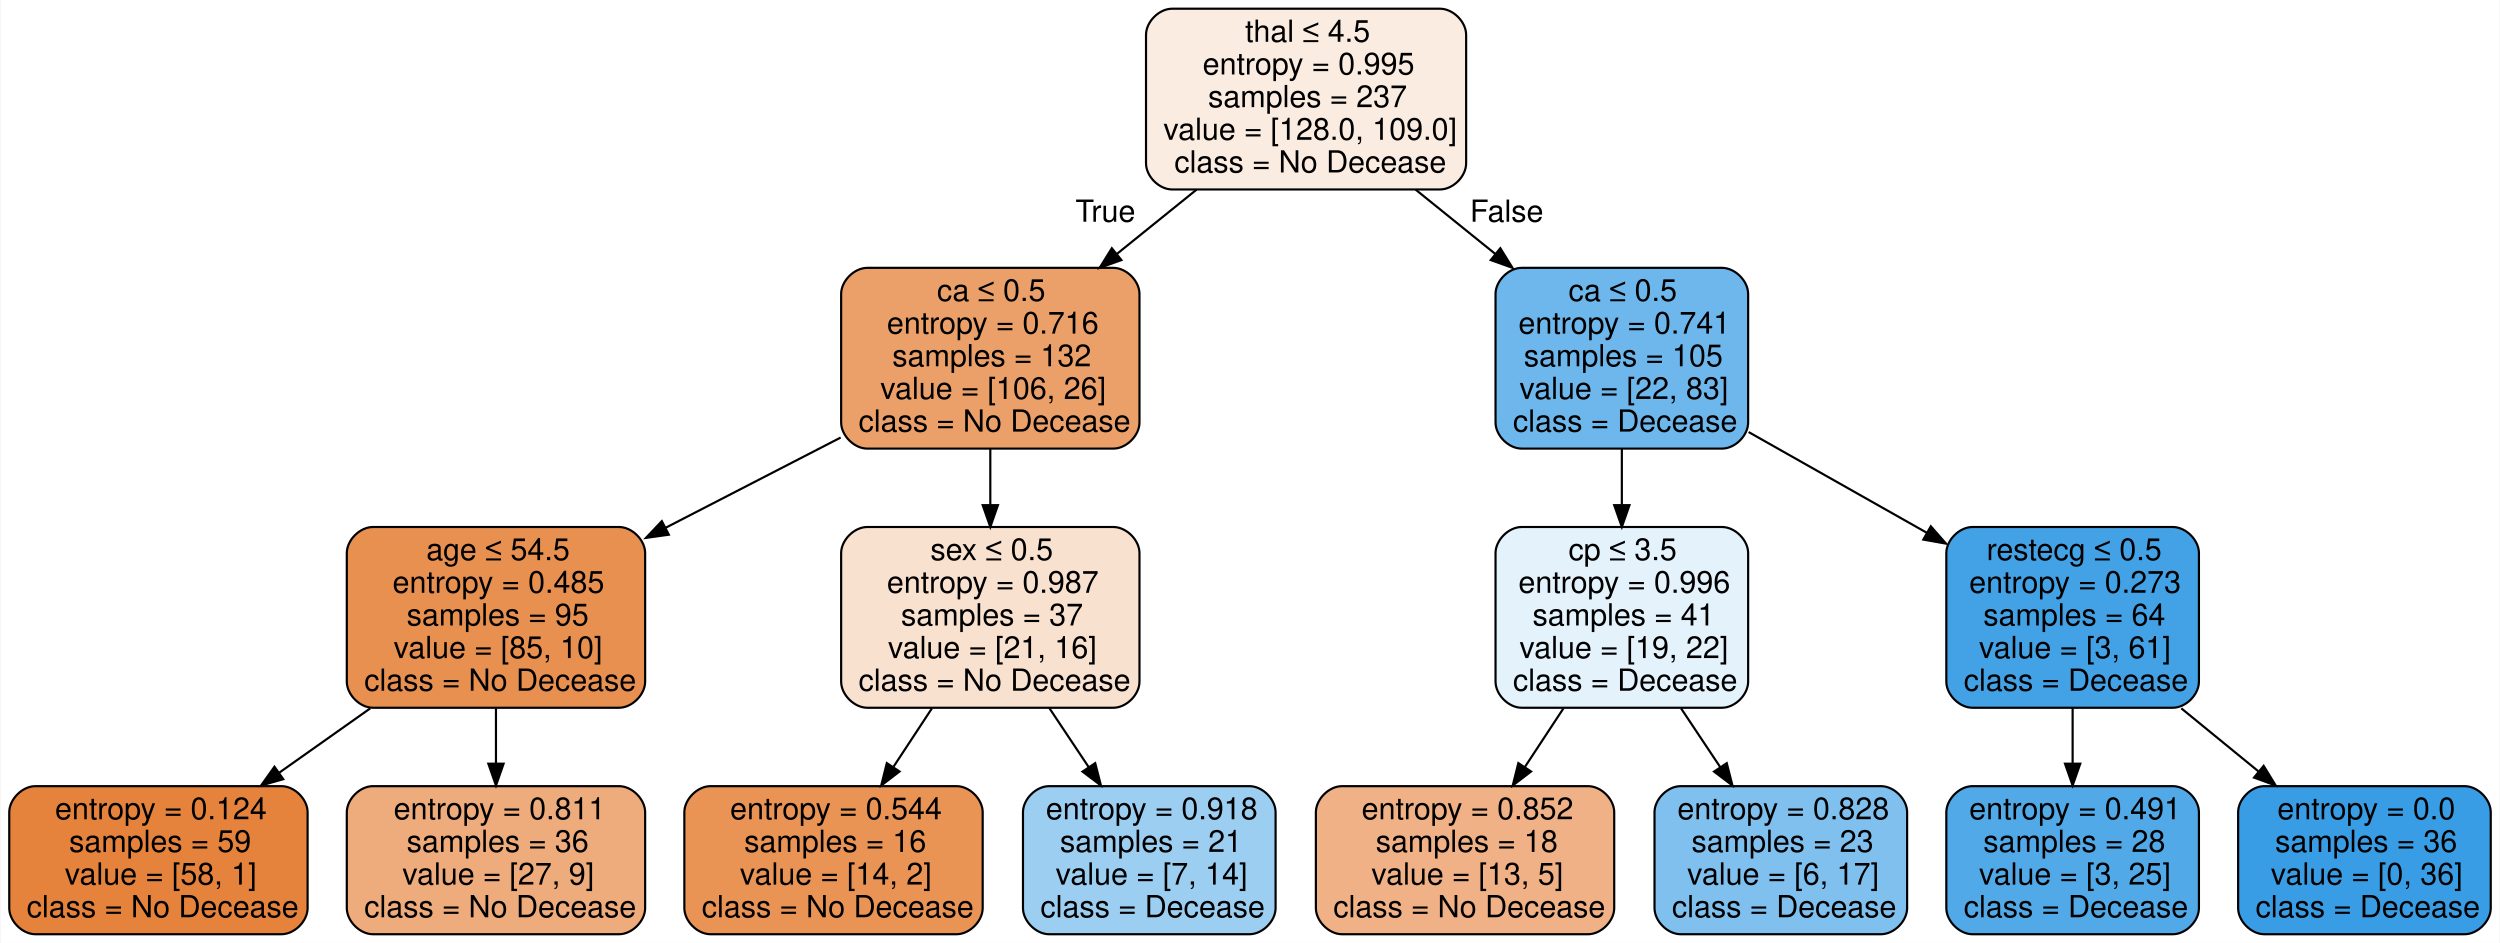
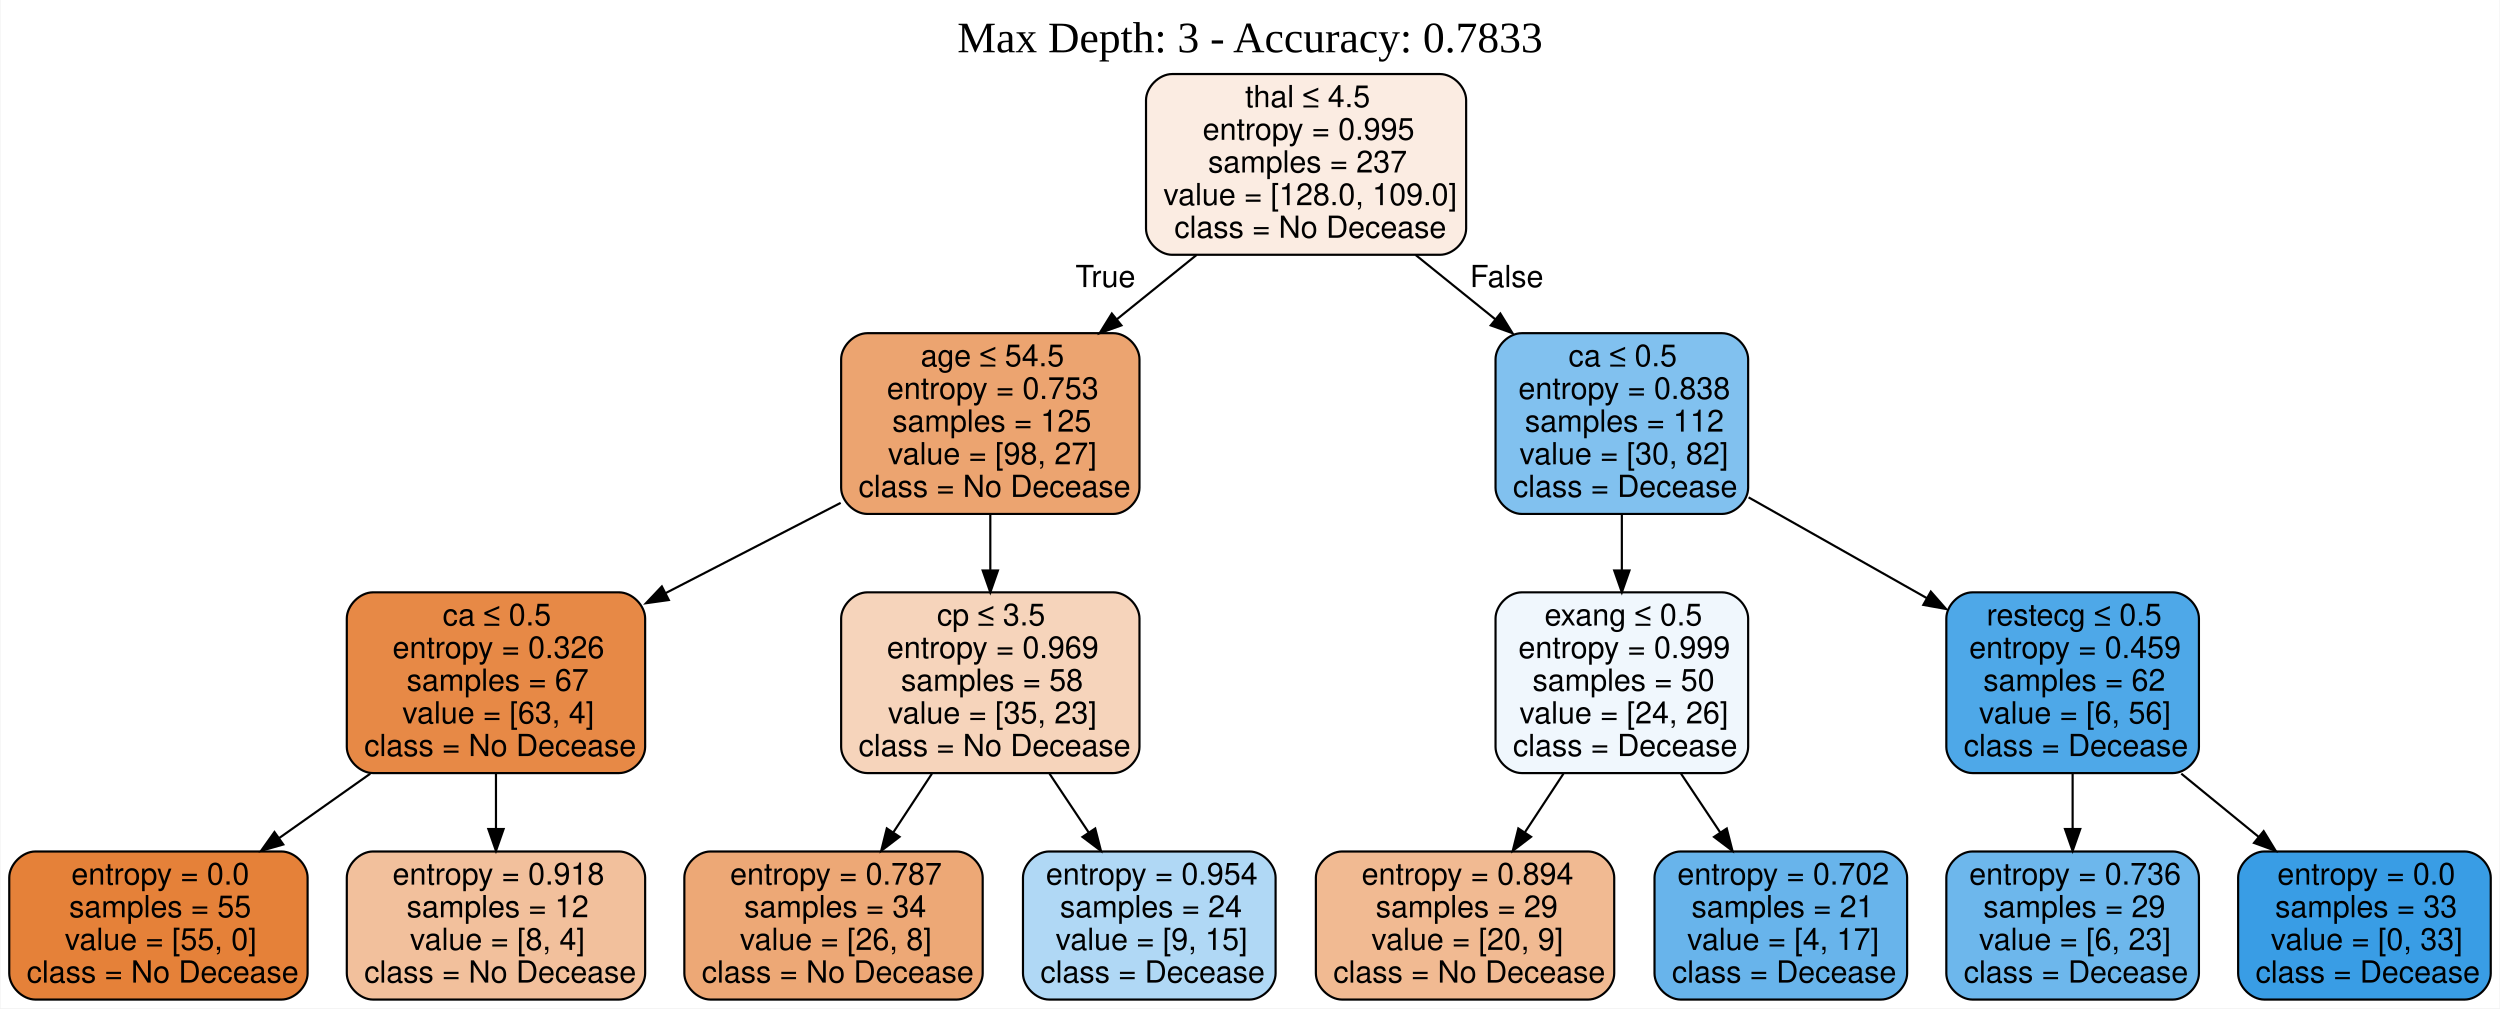
- <svg xmlns="http://www.w3.org/2000/svg" width="1148pt" height="433pt" viewBox="0.00 0.00 1147.50 433.00">
-   <g id="graph0" class="graph" transform="scale(1 1) rotate(0) translate(4 429)">
-     <polygon fill="white" stroke="transparent" points="-4,4 -4,-429 1143.5,-429 1143.5,4 -4,4" />
+ <svg xmlns="http://www.w3.org/2000/svg" width="1148pt" height="463pt" viewBox="0.00 0.00 1147.50 463.00">
+   <g id="graph0" class="graph" transform="scale(1 1) rotate(0) translate(4 459)">
+     <polygon fill="white" stroke="transparent" points="-4,4 -4,-459 1143.5,-459 1143.5,4 -4,4" />
+     <text text-anchor="middle" x="569.75" y="-435" font-family="Times New Roman,serif" font-size="20.00">Max Depth: 3 - Accuracy: 0.7833</text>
    <g id="node1" class="node">
      <path fill="#fbece2" stroke="black" d="M657,-425C657,-425 534,-425 534,-425 528,-425 522,-419 522,-413 522,-413 522,-354 522,-354 522,-348 528,-342 534,-342 534,-342 657,-342 657,-342 663,-342 669,-348 669,-354 669,-354 669,-413 669,-413 669,-419 663,-425 657,-425" />
      <text text-anchor="start" x="567.5" y="-409.8" font-family="Helvetica,sans-Serif" font-size="14.00">thal ≤ 4.5</text>
      <text text-anchor="start" x="548" y="-394.8" font-family="Helvetica,sans-Serif" font-size="14.00">entropy = 0.995</text>
      <text text-anchor="start" x="550.5" y="-379.8" font-family="Helvetica,sans-Serif" font-size="14.00">samples = 237</text>
      <text text-anchor="start" x="530" y="-364.8" font-family="Helvetica,sans-Serif" font-size="14.00">value = [128.0, 109.0]</text>
      <text text-anchor="start" x="535" y="-349.8" font-family="Helvetica,sans-Serif" font-size="14.00">class = No Decease</text>
    </g>
    <g id="node2" class="node">
-       <path fill="#eba06a" stroke="black" d="M507,-306C507,-306 394,-306 394,-306 388,-306 382,-300 382,-294 382,-294 382,-235 382,-235 382,-229 388,-223 394,-223 394,-223 507,-223 507,-223 513,-223 519,-229 519,-235 519,-235 519,-294 519,-294 519,-300 513,-306 507,-306" />
-       <text text-anchor="start" x="426" y="-290.8" font-family="Helvetica,sans-Serif" font-size="14.00">ca ≤ 0.5</text>
-       <text text-anchor="start" x="403" y="-275.8" font-family="Helvetica,sans-Serif" font-size="14.00">entropy = 0.716</text>
-       <text text-anchor="start" x="405.5" y="-260.8" font-family="Helvetica,sans-Serif" font-size="14.00">samples = 132</text>
-       <text text-anchor="start" x="400" y="-245.8" font-family="Helvetica,sans-Serif" font-size="14.00">value = [106, 26]</text>
+       <path fill="#eca470" stroke="black" d="M507,-306C507,-306 394,-306 394,-306 388,-306 382,-300 382,-294 382,-294 382,-235 382,-235 382,-229 388,-223 394,-223 394,-223 507,-223 507,-223 513,-223 519,-229 519,-235 519,-235 519,-294 519,-294 519,-300 513,-306 507,-306" />
+       <text text-anchor="start" x="418.5" y="-290.8" font-family="Helvetica,sans-Serif" font-size="14.00">age ≤ 54.5</text>
+       <text text-anchor="start" x="403" y="-275.8" font-family="Helvetica,sans-Serif" font-size="14.00">entropy = 0.753</text>
+       <text text-anchor="start" x="405.5" y="-260.8" font-family="Helvetica,sans-Serif" font-size="14.00">samples = 125</text>
+       <text text-anchor="start" x="403.5" y="-245.8" font-family="Helvetica,sans-Serif" font-size="14.00">value = [98, 27]</text>
      <text text-anchor="start" x="390" y="-230.8" font-family="Helvetica,sans-Serif" font-size="14.00">class = No Decease</text>
    </g>
    <g id="edge1" class="edge">
      <path fill="none" stroke="black" d="M545.19,-341.91C533.38,-332.38 520.71,-322.15 508.59,-312.37" />
      <polygon fill="black" stroke="black" points="510.7,-309.58 500.72,-306.02 506.3,-315.02 510.7,-309.58" />
      <text text-anchor="middle" x="503.37" y="-327.18" font-family="Helvetica,sans-Serif" font-size="14.00">True</text>
    </g>
    <g id="node9" class="node">
-       <path fill="#6db7ec" stroke="black" d="M786.5,-306C786.5,-306 694.5,-306 694.5,-306 688.5,-306 682.5,-300 682.5,-294 682.5,-294 682.5,-235 682.5,-235 682.5,-229 688.5,-223 694.5,-223 694.5,-223 786.5,-223 786.5,-223 792.5,-223 798.5,-229 798.5,-235 798.5,-235 798.5,-294 798.5,-294 798.5,-300 792.5,-306 786.5,-306" />
+       <path fill="#81c1ef" stroke="black" d="M786.5,-306C786.5,-306 694.5,-306 694.5,-306 688.5,-306 682.5,-300 682.5,-294 682.5,-294 682.5,-235 682.5,-235 682.5,-229 688.5,-223 694.5,-223 694.5,-223 786.5,-223 786.5,-223 792.5,-223 798.5,-229 798.5,-235 798.5,-235 798.5,-294 798.5,-294 798.5,-300 792.5,-306 786.5,-306" />
      <text text-anchor="start" x="716" y="-290.8" font-family="Helvetica,sans-Serif" font-size="14.00">ca ≤ 0.5</text>
-       <text text-anchor="start" x="693" y="-275.8" font-family="Helvetica,sans-Serif" font-size="14.00">entropy = 0.741</text>
-       <text text-anchor="start" x="695.5" y="-260.8" font-family="Helvetica,sans-Serif" font-size="14.00">samples = 105</text>
-       <text text-anchor="start" x="693.5" y="-245.8" font-family="Helvetica,sans-Serif" font-size="14.00">value = [22, 83]</text>
+       <text text-anchor="start" x="693" y="-275.8" font-family="Helvetica,sans-Serif" font-size="14.00">entropy = 0.838</text>
+       <text text-anchor="start" x="696" y="-260.8" font-family="Helvetica,sans-Serif" font-size="14.00">samples = 112</text>
+       <text text-anchor="start" x="693.5" y="-245.8" font-family="Helvetica,sans-Serif" font-size="14.00">value = [30, 82]</text>
      <text text-anchor="start" x="690.5" y="-230.8" font-family="Helvetica,sans-Serif" font-size="14.00">class = Decease</text>
    </g>
    <g id="edge8" class="edge">
      <path fill="none" stroke="black" d="M645.81,-341.91C657.62,-332.38 670.29,-322.15 682.41,-312.37" />
      <polygon fill="black" stroke="black" points="684.7,-315.02 690.28,-306.02 680.3,-309.58 684.7,-315.02" />
      <text text-anchor="middle" x="687.63" y="-327.18" font-family="Helvetica,sans-Serif" font-size="14.00">False</text>
    </g>
    <g id="node3" class="node">
-       <path fill="#e89050" stroke="black" d="M280,-187C280,-187 167,-187 167,-187 161,-187 155,-181 155,-175 155,-175 155,-116 155,-116 155,-110 161,-104 167,-104 167,-104 280,-104 280,-104 286,-104 292,-110 292,-116 292,-116 292,-175 292,-175 292,-181 286,-187 280,-187" />
-       <text text-anchor="start" x="191.5" y="-171.8" font-family="Helvetica,sans-Serif" font-size="14.00">age ≤ 54.5</text>
-       <text text-anchor="start" x="176" y="-156.8" font-family="Helvetica,sans-Serif" font-size="14.00">entropy = 0.485</text>
-       <text text-anchor="start" x="182.5" y="-141.8" font-family="Helvetica,sans-Serif" font-size="14.00">samples = 95</text>
-       <text text-anchor="start" x="176.5" y="-126.8" font-family="Helvetica,sans-Serif" font-size="14.00">value = [85, 10]</text>
+       <path fill="#e78946" stroke="black" d="M280,-187C280,-187 167,-187 167,-187 161,-187 155,-181 155,-175 155,-175 155,-116 155,-116 155,-110 161,-104 167,-104 167,-104 280,-104 280,-104 286,-104 292,-110 292,-116 292,-116 292,-175 292,-175 292,-181 286,-187 280,-187" />
+       <text text-anchor="start" x="199" y="-171.8" font-family="Helvetica,sans-Serif" font-size="14.00">ca ≤ 0.5</text>
+       <text text-anchor="start" x="176" y="-156.8" font-family="Helvetica,sans-Serif" font-size="14.00">entropy = 0.326</text>
+       <text text-anchor="start" x="182.5" y="-141.8" font-family="Helvetica,sans-Serif" font-size="14.00">samples = 67</text>
+       <text text-anchor="start" x="180.5" y="-126.8" font-family="Helvetica,sans-Serif" font-size="14.00">value = [63, 4]</text>
      <text text-anchor="start" x="163" y="-111.8" font-family="Helvetica,sans-Serif" font-size="14.00">class = No Decease</text>
    </g>
    <g id="edge2" class="edge">
      <path fill="none" stroke="black" d="M381.78,-228.08C356.45,-215.02 327.57,-200.14 301.48,-186.69" />
      <polygon fill="black" stroke="black" points="302.87,-183.47 292.38,-182 299.67,-189.7 302.87,-183.47" />
    </g>
    <g id="node6" class="node">
-       <path fill="#f9e1d0" stroke="black" d="M507,-187C507,-187 394,-187 394,-187 388,-187 382,-181 382,-175 382,-175 382,-116 382,-116 382,-110 388,-104 394,-104 394,-104 507,-104 507,-104 513,-104 519,-110 519,-116 519,-116 519,-175 519,-175 519,-181 513,-187 507,-187" />
-       <text text-anchor="start" x="423" y="-171.8" font-family="Helvetica,sans-Serif" font-size="14.00">sex ≤ 0.5</text>
-       <text text-anchor="start" x="403" y="-156.8" font-family="Helvetica,sans-Serif" font-size="14.00">entropy = 0.987</text>
-       <text text-anchor="start" x="409.5" y="-141.8" font-family="Helvetica,sans-Serif" font-size="14.00">samples = 37</text>
-       <text text-anchor="start" x="403.5" y="-126.8" font-family="Helvetica,sans-Serif" font-size="14.00">value = [21, 16]</text>
+       <path fill="#f6d4bb" stroke="black" d="M507,-187C507,-187 394,-187 394,-187 388,-187 382,-181 382,-175 382,-175 382,-116 382,-116 382,-110 388,-104 394,-104 394,-104 507,-104 507,-104 513,-104 519,-110 519,-116 519,-116 519,-175 519,-175 519,-181 513,-187 507,-187" />
+       <text text-anchor="start" x="426" y="-171.8" font-family="Helvetica,sans-Serif" font-size="14.00">cp ≤ 3.5</text>
+       <text text-anchor="start" x="403" y="-156.8" font-family="Helvetica,sans-Serif" font-size="14.00">entropy = 0.969</text>
+       <text text-anchor="start" x="409.5" y="-141.8" font-family="Helvetica,sans-Serif" font-size="14.00">samples = 58</text>
+       <text text-anchor="start" x="403.5" y="-126.8" font-family="Helvetica,sans-Serif" font-size="14.00">value = [35, 23]</text>
      <text text-anchor="start" x="390" y="-111.8" font-family="Helvetica,sans-Serif" font-size="14.00">class = No Decease</text>
    </g>
    <g id="edge5" class="edge">
      <path fill="none" stroke="black" d="M450.5,-222.91C450.5,-214.65 450.5,-205.86 450.5,-197.3" />
      <polygon fill="black" stroke="black" points="454,-197.02 450.5,-187.02 447,-197.02 454,-197.02" />
    </g>
    <g id="node4" class="node">
-       <path fill="#e5833c" stroke="black" d="M125,-68C125,-68 12,-68 12,-68 6,-68 0,-62 0,-56 0,-56 0,-12 0,-12 0,-6 6,0 12,0 12,0 125,0 125,0 131,0 137,-6 137,-12 137,-12 137,-56 137,-56 137,-62 131,-68 125,-68" />
-       <text text-anchor="start" x="21" y="-52.8" font-family="Helvetica,sans-Serif" font-size="14.00">entropy = 0.124</text>
-       <text text-anchor="start" x="27.5" y="-37.8" font-family="Helvetica,sans-Serif" font-size="14.00">samples = 59</text>
-       <text text-anchor="start" x="25.5" y="-22.8" font-family="Helvetica,sans-Serif" font-size="14.00">value = [58, 1]</text>
+       <path fill="#e58139" stroke="black" d="M125,-68C125,-68 12,-68 12,-68 6,-68 0,-62 0,-56 0,-56 0,-12 0,-12 0,-6 6,0 12,0 12,0 125,0 125,0 131,0 137,-6 137,-12 137,-12 137,-56 137,-56 137,-62 131,-68 125,-68" />
+       <text text-anchor="start" x="28.5" y="-52.8" font-family="Helvetica,sans-Serif" font-size="14.00">entropy = 0.0</text>
+       <text text-anchor="start" x="27.5" y="-37.8" font-family="Helvetica,sans-Serif" font-size="14.00">samples = 55</text>
+       <text text-anchor="start" x="25.5" y="-22.8" font-family="Helvetica,sans-Serif" font-size="14.00">value = [55, 0]</text>
      <text text-anchor="start" x="8" y="-7.8" font-family="Helvetica,sans-Serif" font-size="14.00">class = No Decease</text>
    </g>
    <g id="edge3" class="edge">
      <path fill="none" stroke="black" d="M165.78,-103.73C152.1,-94.06 137.53,-83.77 123.95,-74.17" />
      <polygon fill="black" stroke="black" points="125.82,-71.21 115.64,-68.3 121.78,-76.93 125.82,-71.21" />
    </g>
    <g id="node5" class="node">
-       <path fill="#eeab7b" stroke="black" d="M280,-68C280,-68 167,-68 167,-68 161,-68 155,-62 155,-56 155,-56 155,-12 155,-12 155,-6 161,0 167,0 167,0 280,0 280,0 286,0 292,-6 292,-12 292,-12 292,-56 292,-56 292,-62 286,-68 280,-68" />
-       <text text-anchor="start" x="176.5" y="-52.8" font-family="Helvetica,sans-Serif" font-size="14.00">entropy = 0.811</text>
-       <text text-anchor="start" x="182.5" y="-37.8" font-family="Helvetica,sans-Serif" font-size="14.00">samples = 36</text>
-       <text text-anchor="start" x="180.5" y="-22.8" font-family="Helvetica,sans-Serif" font-size="14.00">value = [27, 9]</text>
+       <path fill="#f2c09c" stroke="black" d="M280,-68C280,-68 167,-68 167,-68 161,-68 155,-62 155,-56 155,-56 155,-12 155,-12 155,-6 161,0 167,0 167,0 280,0 280,0 286,0 292,-6 292,-12 292,-12 292,-56 292,-56 292,-62 286,-68 280,-68" />
+       <text text-anchor="start" x="176" y="-52.8" font-family="Helvetica,sans-Serif" font-size="14.00">entropy = 0.918</text>
+       <text text-anchor="start" x="182.5" y="-37.8" font-family="Helvetica,sans-Serif" font-size="14.00">samples = 12</text>
+       <text text-anchor="start" x="184" y="-22.8" font-family="Helvetica,sans-Serif" font-size="14.00">value = [8, 4]</text>
      <text text-anchor="start" x="163" y="-7.8" font-family="Helvetica,sans-Serif" font-size="14.00">class = No Decease</text>
    </g>
    <g id="edge4" class="edge">
      <path fill="none" stroke="black" d="M223.5,-103.73C223.5,-95.52 223.5,-86.86 223.5,-78.56" />
      <polygon fill="black" stroke="black" points="227,-78.3 223.5,-68.3 220,-78.3 227,-78.3" />
    </g>
    <g id="node7" class="node">
-       <path fill="#e99355" stroke="black" d="M435,-68C435,-68 322,-68 322,-68 316,-68 310,-62 310,-56 310,-56 310,-12 310,-12 310,-6 316,0 322,0 322,0 435,0 435,0 441,0 447,-6 447,-12 447,-12 447,-56 447,-56 447,-62 441,-68 435,-68" />
-       <text text-anchor="start" x="331" y="-52.8" font-family="Helvetica,sans-Serif" font-size="14.00">entropy = 0.544</text>
-       <text text-anchor="start" x="337.5" y="-37.8" font-family="Helvetica,sans-Serif" font-size="14.00">samples = 16</text>
-       <text text-anchor="start" x="335.5" y="-22.8" font-family="Helvetica,sans-Serif" font-size="14.00">value = [14, 2]</text>
+       <path fill="#eda876" stroke="black" d="M435,-68C435,-68 322,-68 322,-68 316,-68 310,-62 310,-56 310,-56 310,-12 310,-12 310,-6 316,0 322,0 322,0 435,0 435,0 441,0 447,-6 447,-12 447,-12 447,-56 447,-56 447,-62 441,-68 435,-68" />
+       <text text-anchor="start" x="331" y="-52.8" font-family="Helvetica,sans-Serif" font-size="14.00">entropy = 0.787</text>
+       <text text-anchor="start" x="337.5" y="-37.8" font-family="Helvetica,sans-Serif" font-size="14.00">samples = 34</text>
+       <text text-anchor="start" x="335.5" y="-22.8" font-family="Helvetica,sans-Serif" font-size="14.00">value = [26, 8]</text>
      <text text-anchor="start" x="318" y="-7.8" font-family="Helvetica,sans-Serif" font-size="14.00">class = No Decease</text>
    </g>
    <g id="edge6" class="edge">
      <path fill="none" stroke="black" d="M423.69,-103.73C417.93,-94.97 411.84,-85.7 406.05,-76.91" />
      <polygon fill="black" stroke="black" points="408.81,-74.73 400.4,-68.3 402.97,-78.58 408.81,-74.73" />
    </g>
    <g id="node8" class="node">
-       <path fill="#9ccef2" stroke="black" d="M569.5,-68C569.5,-68 477.5,-68 477.5,-68 471.5,-68 465.5,-62 465.5,-56 465.5,-56 465.5,-12 465.5,-12 465.5,-6 471.5,0 477.5,0 477.5,0 569.5,0 569.5,0 575.5,0 581.5,-6 581.5,-12 581.5,-12 581.5,-56 581.5,-56 581.5,-62 575.5,-68 569.5,-68" />
-       <text text-anchor="start" x="476" y="-52.8" font-family="Helvetica,sans-Serif" font-size="14.00">entropy = 0.918</text>
-       <text text-anchor="start" x="482.5" y="-37.8" font-family="Helvetica,sans-Serif" font-size="14.00">samples = 21</text>
-       <text text-anchor="start" x="480.5" y="-22.8" font-family="Helvetica,sans-Serif" font-size="14.00">value = [7, 14]</text>
+       <path fill="#b0d8f5" stroke="black" d="M569.5,-68C569.5,-68 477.5,-68 477.5,-68 471.5,-68 465.5,-62 465.5,-56 465.5,-56 465.5,-12 465.5,-12 465.5,-6 471.5,0 477.5,0 477.5,0 569.5,0 569.5,0 575.5,0 581.5,-6 581.5,-12 581.5,-12 581.5,-56 581.5,-56 581.5,-62 575.5,-68 569.5,-68" />
+       <text text-anchor="start" x="476" y="-52.8" font-family="Helvetica,sans-Serif" font-size="14.00">entropy = 0.954</text>
+       <text text-anchor="start" x="482.5" y="-37.8" font-family="Helvetica,sans-Serif" font-size="14.00">samples = 24</text>
+       <text text-anchor="start" x="480.5" y="-22.8" font-family="Helvetica,sans-Serif" font-size="14.00">value = [9, 15]</text>
      <text text-anchor="start" x="473.5" y="-7.8" font-family="Helvetica,sans-Serif" font-size="14.00">class = Decease</text>
    </g>
    <g id="edge7" class="edge">
      <path fill="none" stroke="black" d="M477.68,-103.73C483.58,-94.88 489.83,-85.51 495.75,-76.63" />
      <polygon fill="black" stroke="black" points="498.67,-78.56 501.3,-68.3 492.84,-74.68 498.67,-78.56" />
    </g>
    <g id="node10" class="node">
-       <path fill="#e4f2fb" stroke="black" d="M786.5,-187C786.5,-187 694.5,-187 694.5,-187 688.5,-187 682.5,-181 682.5,-175 682.5,-175 682.5,-116 682.5,-116 682.5,-110 688.5,-104 694.5,-104 694.5,-104 786.5,-104 786.5,-104 792.5,-104 798.5,-110 798.5,-116 798.5,-116 798.5,-175 798.5,-175 798.5,-181 792.5,-187 786.5,-187" />
-       <text text-anchor="start" x="716" y="-171.8" font-family="Helvetica,sans-Serif" font-size="14.00">cp ≤ 3.5</text>
-       <text text-anchor="start" x="693" y="-156.8" font-family="Helvetica,sans-Serif" font-size="14.00">entropy = 0.996</text>
-       <text text-anchor="start" x="699.5" y="-141.8" font-family="Helvetica,sans-Serif" font-size="14.00">samples = 41</text>
-       <text text-anchor="start" x="693.5" y="-126.8" font-family="Helvetica,sans-Serif" font-size="14.00">value = [19, 22]</text>
+       <path fill="#f0f7fd" stroke="black" d="M786.5,-187C786.5,-187 694.5,-187 694.5,-187 688.5,-187 682.5,-181 682.5,-175 682.5,-175 682.5,-116 682.5,-116 682.5,-110 688.5,-104 694.5,-104 694.5,-104 786.5,-104 786.5,-104 792.5,-104 798.5,-110 798.5,-116 798.5,-116 798.5,-175 798.5,-175 798.5,-181 792.5,-187 786.5,-187" />
+       <text text-anchor="start" x="705" y="-171.8" font-family="Helvetica,sans-Serif" font-size="14.00">exang ≤ 0.5</text>
+       <text text-anchor="start" x="693" y="-156.8" font-family="Helvetica,sans-Serif" font-size="14.00">entropy = 0.999</text>
+       <text text-anchor="start" x="699.5" y="-141.8" font-family="Helvetica,sans-Serif" font-size="14.00">samples = 50</text>
+       <text text-anchor="start" x="693.5" y="-126.8" font-family="Helvetica,sans-Serif" font-size="14.00">value = [24, 26]</text>
      <text text-anchor="start" x="690.5" y="-111.8" font-family="Helvetica,sans-Serif" font-size="14.00">class = Decease</text>
    </g>
    <g id="edge9" class="edge">
      <path fill="none" stroke="black" d="M740.5,-222.91C740.5,-214.65 740.5,-205.86 740.5,-197.3" />
      <polygon fill="black" stroke="black" points="744,-197.02 740.5,-187.02 737,-197.02 744,-197.02" />
    </g>
    <g id="node13" class="node">
-       <path fill="#43a2e6" stroke="black" d="M993.5,-187C993.5,-187 901.5,-187 901.5,-187 895.5,-187 889.5,-181 889.5,-175 889.5,-175 889.5,-116 889.5,-116 889.5,-110 895.5,-104 901.5,-104 901.5,-104 993.5,-104 993.5,-104 999.5,-104 1005.5,-110 1005.5,-116 1005.5,-116 1005.5,-175 1005.5,-175 1005.5,-181 999.5,-187 993.5,-187" />
+       <path fill="#4ea8e8" stroke="black" d="M993.5,-187C993.5,-187 901.5,-187 901.5,-187 895.5,-187 889.5,-181 889.5,-175 889.5,-175 889.5,-116 889.5,-116 889.5,-110 895.5,-104 901.5,-104 901.5,-104 993.5,-104 993.5,-104 999.5,-104 1005.5,-110 1005.5,-116 1005.5,-116 1005.5,-175 1005.5,-175 1005.5,-181 999.5,-187 993.5,-187" />
      <text text-anchor="start" x="908" y="-171.8" font-family="Helvetica,sans-Serif" font-size="14.00">restecg ≤ 0.5</text>
-       <text text-anchor="start" x="900" y="-156.8" font-family="Helvetica,sans-Serif" font-size="14.00">entropy = 0.273</text>
-       <text text-anchor="start" x="906.5" y="-141.8" font-family="Helvetica,sans-Serif" font-size="14.00">samples = 64</text>
-       <text text-anchor="start" x="904.5" y="-126.8" font-family="Helvetica,sans-Serif" font-size="14.00">value = [3, 61]</text>
+       <text text-anchor="start" x="900" y="-156.8" font-family="Helvetica,sans-Serif" font-size="14.00">entropy = 0.459</text>
+       <text text-anchor="start" x="906.5" y="-141.8" font-family="Helvetica,sans-Serif" font-size="14.00">samples = 62</text>
+       <text text-anchor="start" x="904.5" y="-126.8" font-family="Helvetica,sans-Serif" font-size="14.00">value = [6, 56]</text>
      <text text-anchor="start" x="897.5" y="-111.8" font-family="Helvetica,sans-Serif" font-size="14.00">class = Decease</text>
    </g>
    <g id="edge12" class="edge">
      <path fill="none" stroke="black" d="M798.71,-230.6C824.17,-216.21 854.19,-199.24 880.57,-184.33" />
      <polygon fill="black" stroke="black" points="882.38,-187.33 889.37,-179.36 878.94,-181.23 882.38,-187.33" />
    </g>
    <g id="node11" class="node">
-       <path fill="#efb185" stroke="black" d="M725,-68C725,-68 612,-68 612,-68 606,-68 600,-62 600,-56 600,-56 600,-12 600,-12 600,-6 606,0 612,0 612,0 725,0 725,0 731,0 737,-6 737,-12 737,-12 737,-56 737,-56 737,-62 731,-68 725,-68" />
-       <text text-anchor="start" x="621" y="-52.8" font-family="Helvetica,sans-Serif" font-size="14.00">entropy = 0.852</text>
-       <text text-anchor="start" x="627.5" y="-37.8" font-family="Helvetica,sans-Serif" font-size="14.00">samples = 18</text>
-       <text text-anchor="start" x="625.5" y="-22.8" font-family="Helvetica,sans-Serif" font-size="14.00">value = [13, 5]</text>
+       <path fill="#f1ba92" stroke="black" d="M725,-68C725,-68 612,-68 612,-68 606,-68 600,-62 600,-56 600,-56 600,-12 600,-12 600,-6 606,0 612,0 612,0 725,0 725,0 731,0 737,-6 737,-12 737,-12 737,-56 737,-56 737,-62 731,-68 725,-68" />
+       <text text-anchor="start" x="621" y="-52.8" font-family="Helvetica,sans-Serif" font-size="14.00">entropy = 0.894</text>
+       <text text-anchor="start" x="627.5" y="-37.8" font-family="Helvetica,sans-Serif" font-size="14.00">samples = 29</text>
+       <text text-anchor="start" x="625.5" y="-22.8" font-family="Helvetica,sans-Serif" font-size="14.00">value = [20, 9]</text>
      <text text-anchor="start" x="608" y="-7.8" font-family="Helvetica,sans-Serif" font-size="14.00">class = No Decease</text>
    </g>
    <g id="edge10" class="edge">
      <path fill="none" stroke="black" d="M713.69,-103.73C707.93,-94.97 701.84,-85.7 696.05,-76.91" />
      <polygon fill="black" stroke="black" points="698.81,-74.73 690.4,-68.3 692.97,-78.58 698.81,-74.73" />
    </g>
    <g id="node12" class="node">
-       <path fill="#7fc0ee" stroke="black" d="M859.5,-68C859.5,-68 767.5,-68 767.5,-68 761.5,-68 755.5,-62 755.5,-56 755.5,-56 755.5,-12 755.5,-12 755.5,-6 761.5,0 767.5,0 767.5,0 859.5,0 859.5,0 865.5,0 871.5,-6 871.5,-12 871.5,-12 871.5,-56 871.5,-56 871.5,-62 865.5,-68 859.5,-68" />
-       <text text-anchor="start" x="766" y="-52.8" font-family="Helvetica,sans-Serif" font-size="14.00">entropy = 0.828</text>
-       <text text-anchor="start" x="772.5" y="-37.8" font-family="Helvetica,sans-Serif" font-size="14.00">samples = 23</text>
-       <text text-anchor="start" x="770.5" y="-22.8" font-family="Helvetica,sans-Serif" font-size="14.00">value = [6, 17]</text>
+       <path fill="#68b4eb" stroke="black" d="M859.5,-68C859.5,-68 767.5,-68 767.5,-68 761.5,-68 755.5,-62 755.5,-56 755.5,-56 755.5,-12 755.5,-12 755.5,-6 761.5,0 767.5,0 767.5,0 859.5,0 859.5,0 865.5,0 871.5,-6 871.5,-12 871.5,-12 871.5,-56 871.5,-56 871.5,-62 865.5,-68 859.5,-68" />
+       <text text-anchor="start" x="766" y="-52.8" font-family="Helvetica,sans-Serif" font-size="14.00">entropy = 0.702</text>
+       <text text-anchor="start" x="772.5" y="-37.8" font-family="Helvetica,sans-Serif" font-size="14.00">samples = 21</text>
+       <text text-anchor="start" x="770.5" y="-22.8" font-family="Helvetica,sans-Serif" font-size="14.00">value = [4, 17]</text>
      <text text-anchor="start" x="763.5" y="-7.8" font-family="Helvetica,sans-Serif" font-size="14.00">class = Decease</text>
    </g>
    <g id="edge11" class="edge">
      <path fill="none" stroke="black" d="M767.68,-103.73C773.58,-94.88 779.83,-85.51 785.75,-76.63" />
      <polygon fill="black" stroke="black" points="788.67,-78.56 791.3,-68.3 782.84,-74.68 788.67,-78.56" />
    </g>
    <g id="node14" class="node">
-       <path fill="#51a9e8" stroke="black" d="M993.5,-68C993.5,-68 901.5,-68 901.5,-68 895.5,-68 889.5,-62 889.5,-56 889.5,-56 889.5,-12 889.5,-12 889.5,-6 895.5,0 901.5,0 901.5,0 993.5,0 993.5,0 999.5,0 1005.5,-6 1005.5,-12 1005.5,-12 1005.5,-56 1005.5,-56 1005.5,-62 999.5,-68 993.5,-68" />
-       <text text-anchor="start" x="900" y="-52.8" font-family="Helvetica,sans-Serif" font-size="14.00">entropy = 0.491</text>
-       <text text-anchor="start" x="906.5" y="-37.8" font-family="Helvetica,sans-Serif" font-size="14.00">samples = 28</text>
-       <text text-anchor="start" x="904.5" y="-22.8" font-family="Helvetica,sans-Serif" font-size="14.00">value = [3, 25]</text>
+       <path fill="#6db7ec" stroke="black" d="M993.5,-68C993.5,-68 901.5,-68 901.5,-68 895.5,-68 889.5,-62 889.5,-56 889.5,-56 889.5,-12 889.5,-12 889.5,-6 895.5,0 901.5,0 901.5,0 993.5,0 993.5,0 999.5,0 1005.5,-6 1005.5,-12 1005.5,-12 1005.5,-56 1005.5,-56 1005.5,-62 999.5,-68 993.5,-68" />
+       <text text-anchor="start" x="900" y="-52.8" font-family="Helvetica,sans-Serif" font-size="14.00">entropy = 0.736</text>
+       <text text-anchor="start" x="906.5" y="-37.8" font-family="Helvetica,sans-Serif" font-size="14.00">samples = 29</text>
+       <text text-anchor="start" x="904.5" y="-22.8" font-family="Helvetica,sans-Serif" font-size="14.00">value = [6, 23]</text>
      <text text-anchor="start" x="897.5" y="-7.8" font-family="Helvetica,sans-Serif" font-size="14.00">class = Decease</text>
    </g>
    <g id="edge13" class="edge">
      <path fill="none" stroke="black" d="M947.5,-103.73C947.5,-95.52 947.5,-86.86 947.5,-78.56" />
      <polygon fill="black" stroke="black" points="951,-78.3 947.5,-68.3 944,-78.3 951,-78.3" />
    </g>
    <g id="node15" class="node">
      <path fill="#399de5" stroke="black" d="M1127.5,-68C1127.5,-68 1035.5,-68 1035.5,-68 1029.5,-68 1023.5,-62 1023.5,-56 1023.5,-56 1023.5,-12 1023.5,-12 1023.5,-6 1029.5,0 1035.5,0 1035.5,0 1127.5,0 1127.5,0 1133.5,0 1139.5,-6 1139.5,-12 1139.5,-12 1139.5,-56 1139.5,-56 1139.5,-62 1133.5,-68 1127.5,-68" />
      <text text-anchor="start" x="1041.5" y="-52.8" font-family="Helvetica,sans-Serif" font-size="14.00">entropy = 0.0</text>
-       <text text-anchor="start" x="1040.5" y="-37.8" font-family="Helvetica,sans-Serif" font-size="14.00">samples = 36</text>
-       <text text-anchor="start" x="1038.5" y="-22.8" font-family="Helvetica,sans-Serif" font-size="14.00">value = [0, 36]</text>
+       <text text-anchor="start" x="1040.5" y="-37.8" font-family="Helvetica,sans-Serif" font-size="14.00">samples = 33</text>
+       <text text-anchor="start" x="1038.5" y="-22.8" font-family="Helvetica,sans-Serif" font-size="14.00">value = [0, 33]</text>
      <text text-anchor="start" x="1031.5" y="-7.8" font-family="Helvetica,sans-Serif" font-size="14.00">class = Decease</text>
    </g>
    <g id="edge14" class="edge">
      <path fill="none" stroke="black" d="M997.4,-103.73C1009,-94.24 1021.35,-84.16 1032.9,-74.72" />
      <polygon fill="black" stroke="black" points="1035.22,-77.34 1040.75,-68.3 1030.79,-71.92 1035.22,-77.34" />
    </g>
  </g>
</svg>
